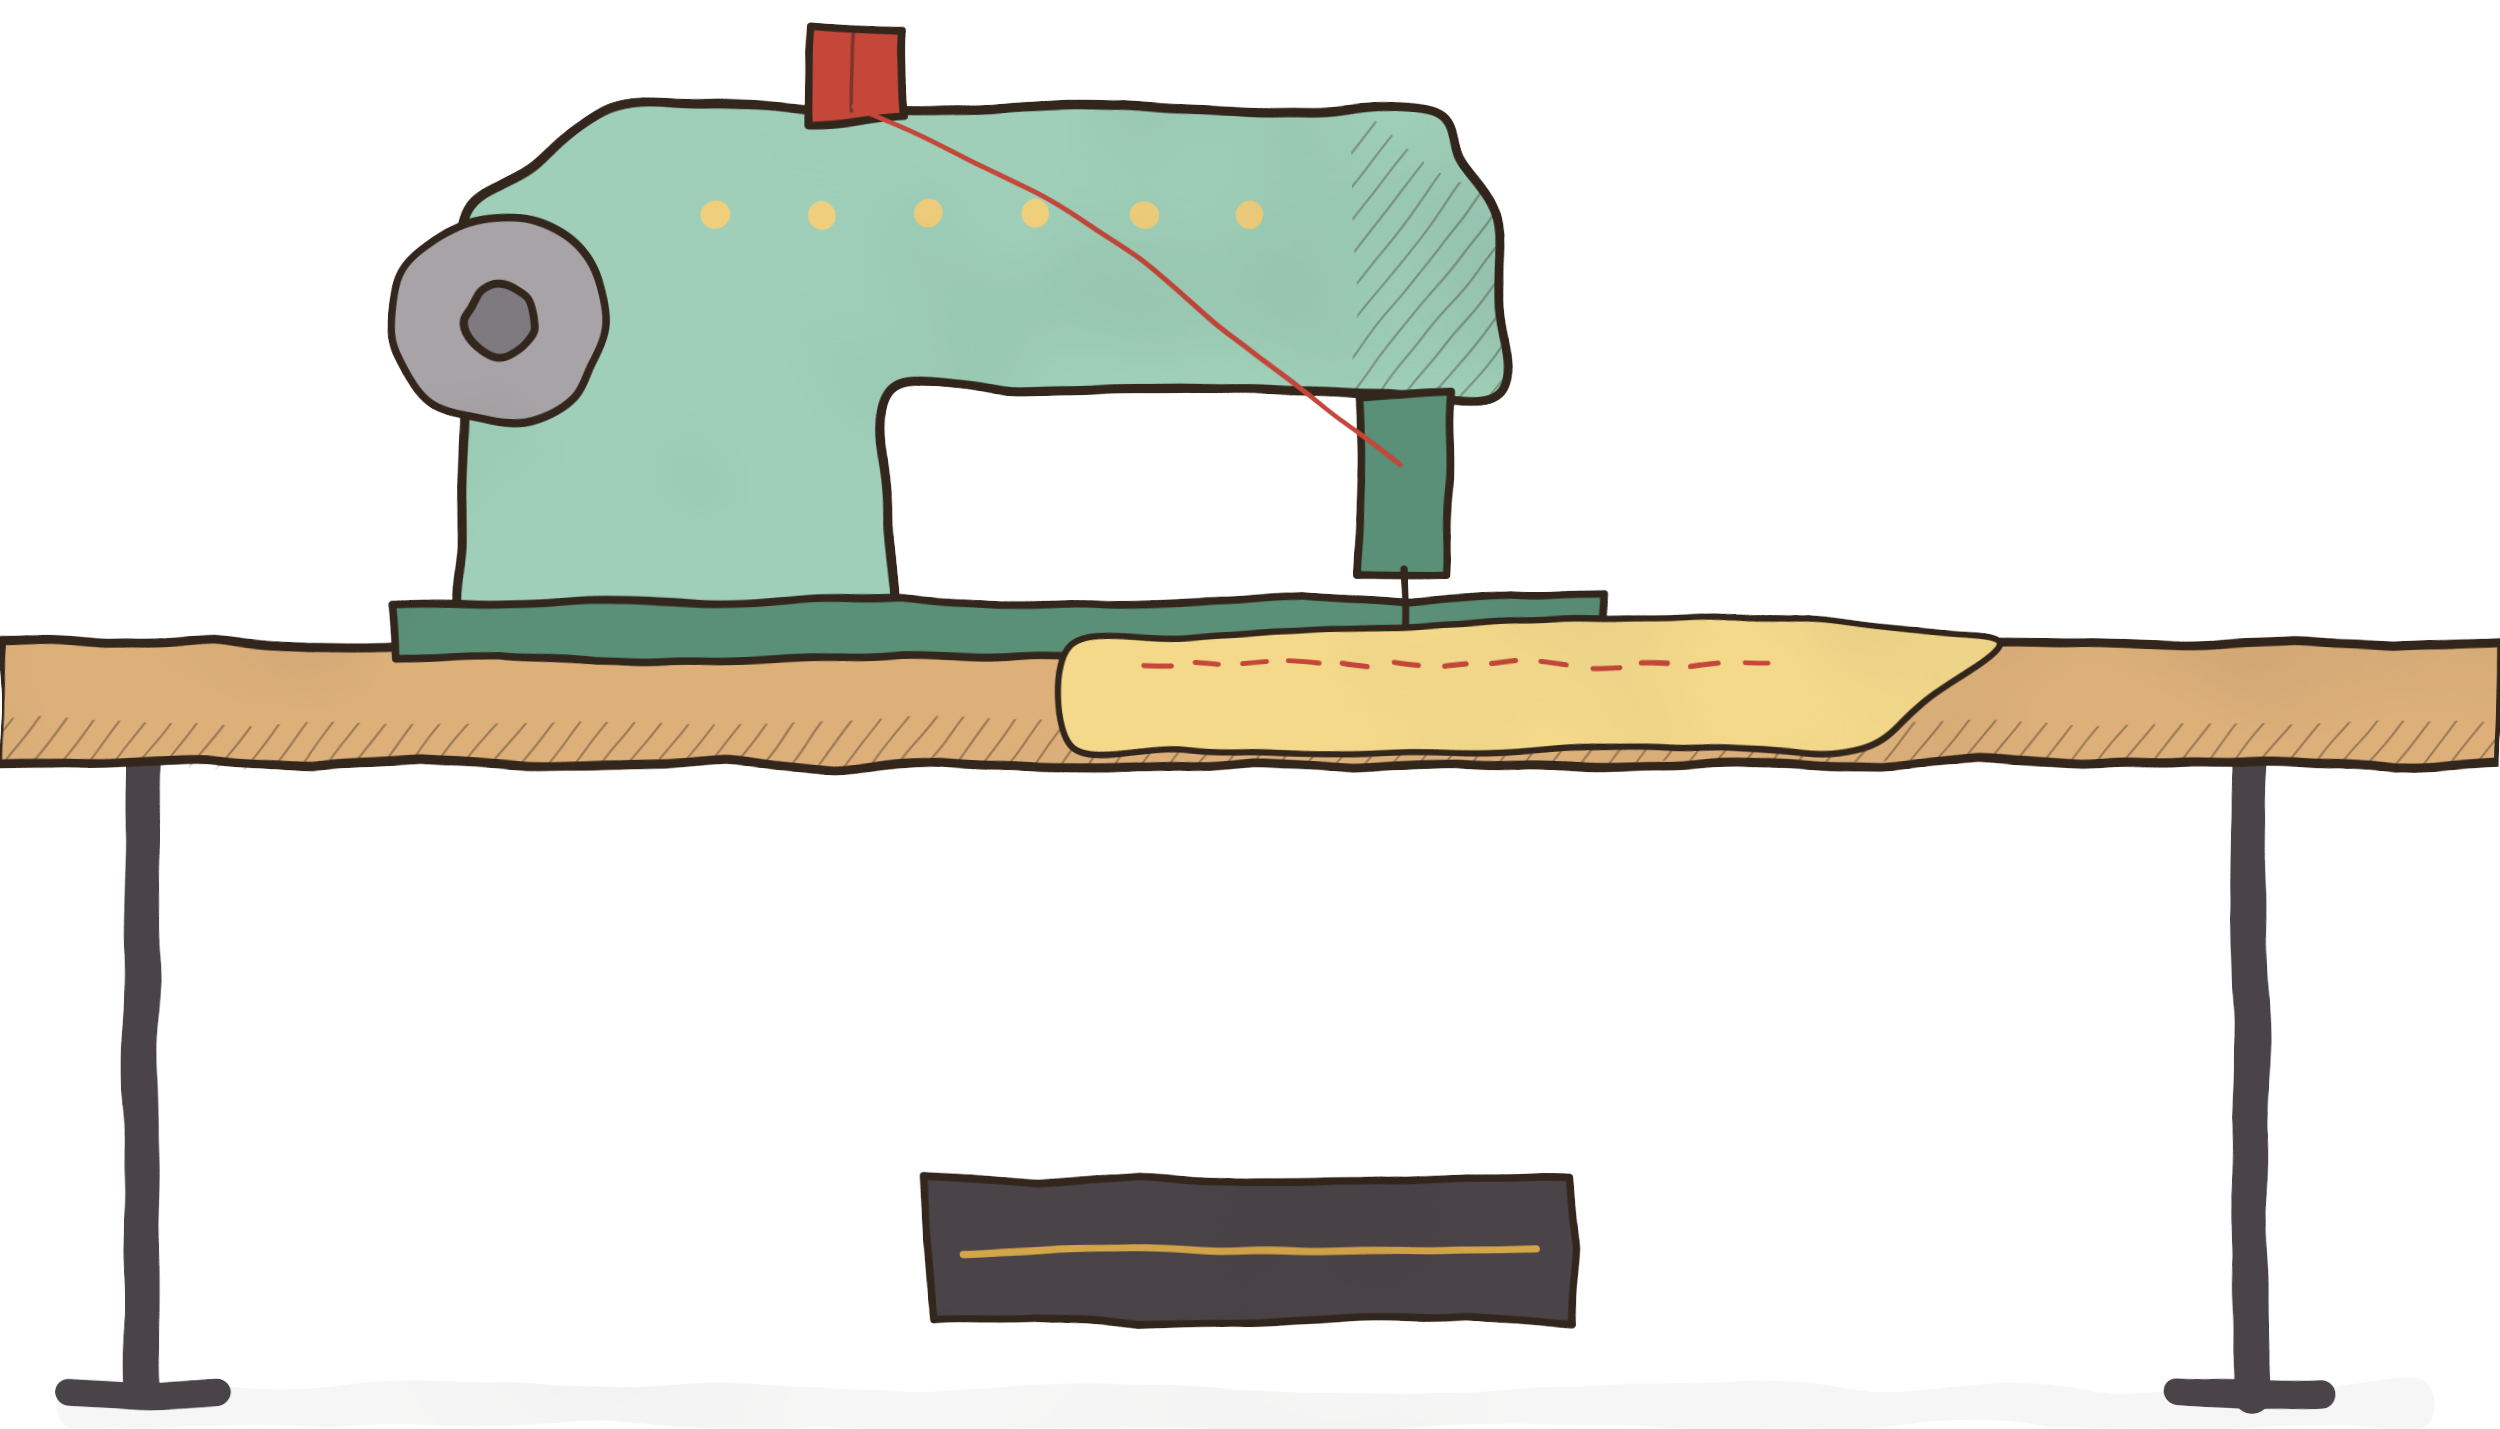
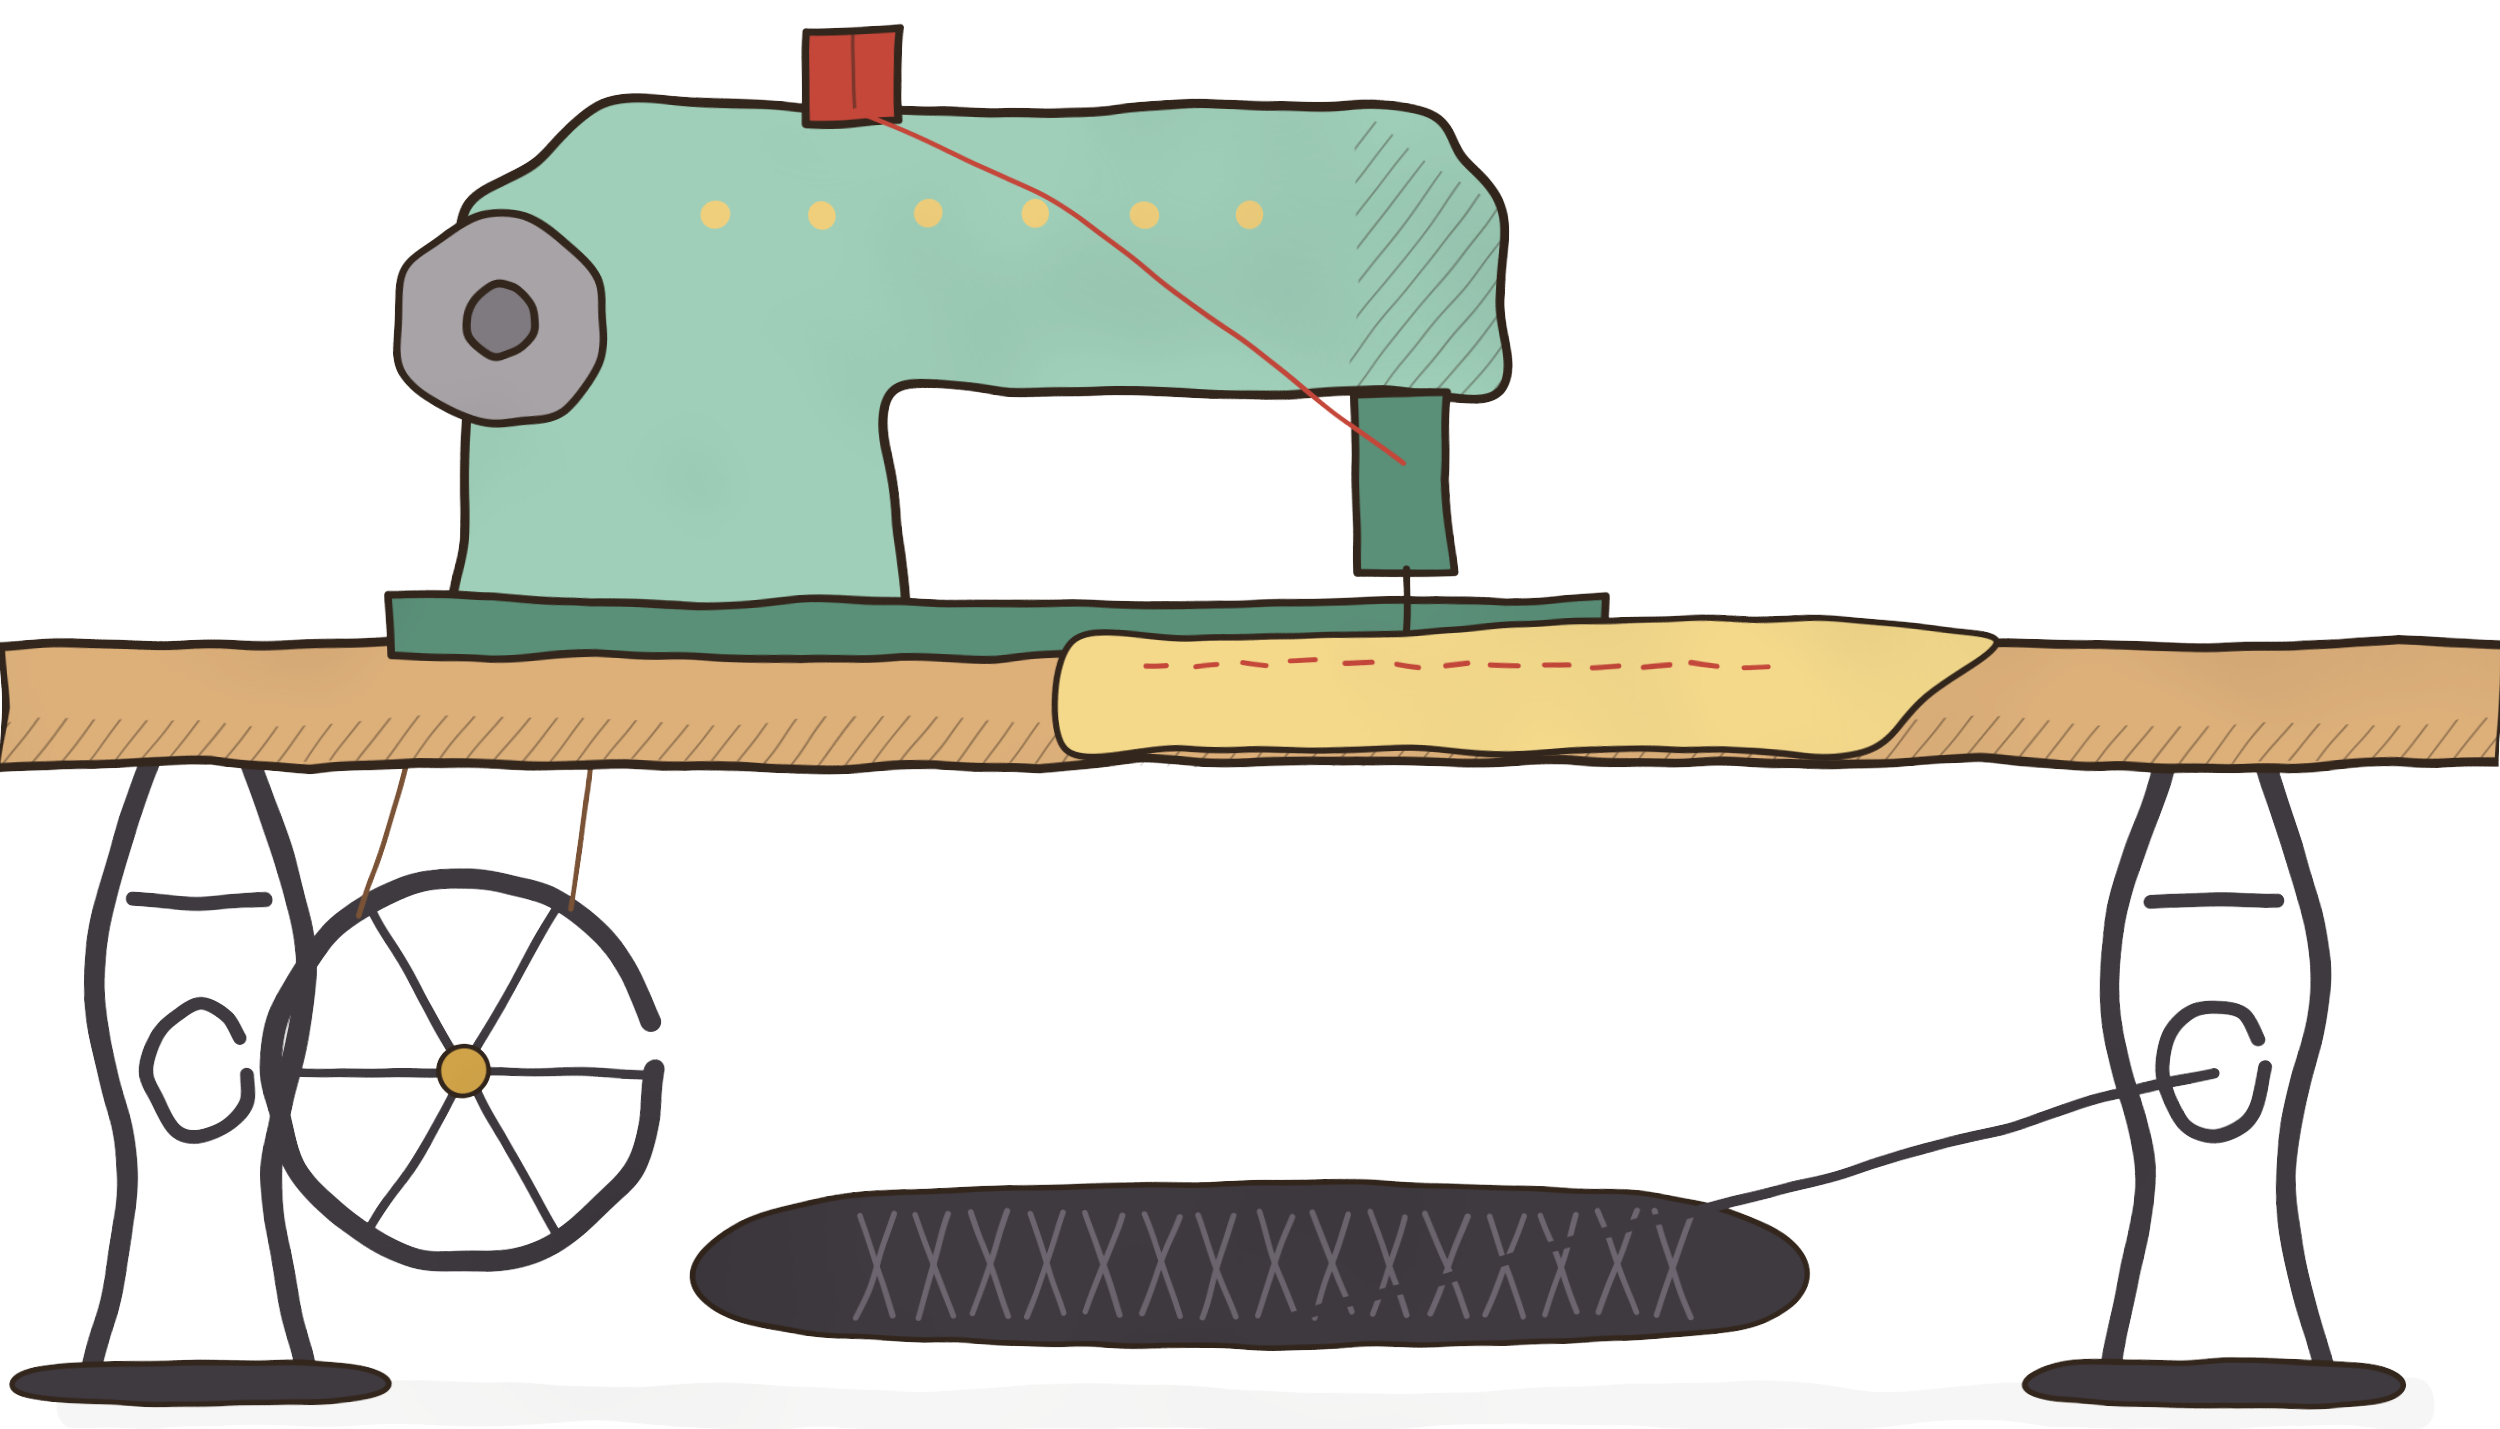
<svg xmlns="http://www.w3.org/2000/svg" viewBox="0 0 700 400" width="700" height="400">
  <defs>
    <filter id="art" x="-4%" y="-4%" width="108%" height="108%" color-interpolation-filters="sRGB">
      <feTurbulence type="fractalNoise" baseFrequency="0.032" numOctaves="2" seed="571" result="w" />
      <feDisplacementMap in="SourceGraphic" in2="w" scale="2.6" xChannelSelector="R" yChannelSelector="G" result="d" />
      <feTurbulence type="fractalNoise" baseFrequency="0.007" numOctaves="3" seed="578" result="t" />
      <feColorMatrix in="t" type="matrix" values="0.3 0 0 0 0.85  0.3 0 0 0 0.85  0.3 0 0 0 0.85  0 0 0 0 1" result="tw" />
      <feBlend in="d" in2="tw" mode="multiply" result="m" />
      <feComposite in="m" in2="d" operator="in" />
    </filter>
    <filter id="blur" x="-30%" y="-30%" width="160%" height="160%">
      <feGaussianBlur stdDeviation="8" />
    </filter>
    <filter id="blur2" x="-30%" y="-30%" width="160%" height="160%">
      <feGaussianBlur stdDeviation="2.5" />
    </filter>
    <pattern id="hatch" width="6" height="6" patternUnits="userSpaceOnUse" patternTransform="rotate(38)">
      <line x1="0" y1="0" x2="0" y2="6" stroke="#33261c" stroke-width="1.2" />
    </pattern>
    <pattern id="hatch2" width="5" height="5" patternUnits="userSpaceOnUse" patternTransform="rotate(-48)">
      <line x1="0" y1="0" x2="0" y2="5" stroke="#33261c" stroke-width="1" />
    </pattern>
    <pattern id="hatchw" width="7" height="7" patternUnits="userSpaceOnUse" patternTransform="rotate(30)">
      <line x1="0" y1="0" x2="0" y2="7" stroke="#fff8e0" stroke-width="1.3" />
    </pattern>
  </defs>
  <g filter="url(#art)">
    <path d="M19.6 387C24.6 384.8 39.7 386.7 49.7 387.1C59.6 387.4 69.1 389.1 79.2 389C89.3 389 99.9 387.4 110.1 387C120.2 386.6 130.2 386.2 140.1 386.5C149.9 386.9 159 388.9 169.1 389C179.3 389.2 191 387.4 200.8 387.3C210.6 387.2 217.9 388.1 228 388.5C238.1 388.8 250.9 389.6 261.4 389.5C271.9 389.4 281.1 388.1 290.9 387.7C300.8 387.4 311 387.2 320.6 387.4C330.1 387.6 338.2 388.6 348.2 389C358.3 389.4 370.9 389.8 381 389.9C391.2 390.1 399.6 390.2 409.3 389.9C419 389.6 429.1 388.4 439.2 388C449.3 387.7 460.1 388.1 469.9 387.8C479.8 387.6 488.5 386.1 498.2 386.4C507.9 386.7 517.8 389.4 528.2 389.5C538.7 389.6 550.4 387 561 387C571.5 387.1 581.6 389.8 591.5 390C601.3 390.1 610.2 388.6 620 388.1C629.9 387.7 640.8 387.8 650.5 387.5C660.2 387.2 673.7 384.4 678.3 386.5C683 388.5 683.2 397.6 678.5 399.6C673.7 401.6 659.8 398.3 650 398.5C640.2 398.6 629.7 399.9 619.5 400.5C609.4 401.1 599.4 402.3 589.2 401.9C579.1 401.5 568.7 398.7 558.7 398.2C548.8 397.8 539.6 398.8 529.7 399.4C519.7 400 508.8 401.6 499.1 401.7C489.3 401.9 481.2 400.7 471.3 400.3C461.4 399.9 450 399.4 439.5 399.2C429 399 418.3 398.6 408.3 398.9C398.4 399.2 389.4 400.5 379.9 400.9C370.4 401.3 361 401.7 351.1 401.5C341.3 401.3 330.9 400.1 320.9 400C310.9 399.9 301.4 400.6 291.1 400.9C280.7 401.1 269 401.5 258.9 401.4C248.9 401.2 240.9 400.1 230.9 400C220.9 399.9 209 401 199 400.8C188.9 400.6 180.6 398.9 170.6 398.6C160.5 398.4 148.3 399 138.5 399.1C128.8 399.3 122 399.3 112 399.3C102 399.4 88.6 399.4 78.5 399.4C68.5 399.4 61.6 399.2 51.8 399.4C42 399.6 25 402.4 19.6 400.3C14.2 398.3 14.6 389.2 19.6 387Z" fill="#33261c" opacity="0.2" />
-     <path d="M40.6 210.6C40.5 215.6 40.5 230.5 40.3 240.3C40.1 250.2 39.7 259.9 39.6 270C39.4 280 39.3 290.5 39.4 300.5C39.4 310.6 39.8 320.4 39.8 330.3C39.9 340.2 39.4 350 39.4 359.9C39.4 369.7 39.7 384.5 39.8 389.5" fill="none" stroke="#4a4448" stroke-width="10" stroke-linecap="round" stroke-linejoin="round" />
-     <path d="M19.4 389.9C22.7 390 32.4 390.8 39.3 390.7C46.1 390.7 57 389.9 60.6 389.7" fill="none" stroke="#4a4448" stroke-width="8" stroke-linecap="round" stroke-linejoin="round" />
-     <path d="M630.3 209.8C630.1 214.9 629.3 230.2 629.3 240.4C629.3 250.5 629.9 260.9 630.1 270.7C630.3 280.6 630.6 289.4 630.5 299.3C630.3 309.3 629.4 320.5 629.4 330.6C629.4 340.6 630.3 349.6 630.4 359.6C630.5 369.6 630.1 385.4 630 390.6" fill="none" stroke="#4a4448" stroke-width="10" stroke-linecap="round" stroke-linejoin="round" />
-     <path d="M609.9 389.2C613.3 389.4 624 390.2 630.6 390.2C637.2 390.3 646.2 389.7 649.3 389.6" fill="none" stroke="#4a4448" stroke-width="8" stroke-linecap="round" stroke-linejoin="round" />
-     <path d="M259 329.3L290.2 331.2L319.6 329.3L349.2 331.3L380.7 331.3L410.9 329.6L439.7 329.5L441.2 349.7L440.2 371L410.4 368.6L380.9 369L350.1 369.9L318.6 371L289.7 369L261 369.5L259.9 349Z" fill="#4a4448" stroke="#33261c" stroke-width="2.2" stroke-linejoin="round" stroke-linecap="round" />
-     <path d="M269.7 350.8C274.3 350.6 288 349.8 296.9 349.6C305.8 349.5 314.3 349.9 323 350C331.8 350.1 340.3 350 349.4 350C358.4 350 368.3 350 377.3 350C386.3 350 394.7 350.2 403.5 350.1C412.2 350.1 425.5 349.7 429.9 349.6" fill="none" stroke="#d4a649" stroke-width="2" stroke-linecap="round" stroke-linejoin="round" />
-     <path d="M0.8 179.2L29.5 180.2L59.7 179.1L86.9 181.2L116.7 181.1L146.6 179.6L174.2 180.6L204.1 180.6L233.8 179.9L262 180.4L291.8 180.2L319.7 179.1L349.1 180.2L379.7 181L407.1 180.2L436.4 181.1L465.8 180.2L495.2 178.8L525.2 180.3L555.4 179.3L584.7 179.9L611.4 180.7L642.7 179.8L670.5 180.9L700 179.7L699.9 198.3L699.9 213.7L670.6 215.1L642.7 213.4L613.5 213.4L583.5 213.9L553.6 212.8L526.4 214.5L495 213.7L466.2 214.4L436.8 214.7L408.1 213.7L378.6 214.8L350.8 213.7L321.3 215.2L291.3 214.8L263.4 213.4L234 215.3L203.1 213.4L173.6 214.5L147.1 214.5L117.7 213.1L87.6 214.5L58.1 212.7L29.1 213.4L-0.6 213.8L-0.6 196.6Z" fill="#ddb07a" stroke="#33261c" stroke-width="2.6" stroke-linejoin="round" stroke-linecap="round" />
-     <path d="M-0.3 201.6C4.7 199.6 19.3 201.3 29.1 201.5C39 201.6 49.4 202.4 58.9 202.5C68.4 202.7 76.8 202.3 86.3 202.5C95.8 202.6 105.6 203.3 115.7 203.3C125.7 203.3 136.6 202.6 146.7 202.5C156.8 202.3 166.5 202.4 176.3 202.5C186.1 202.5 195.8 203.1 205.4 203C215 202.9 224.6 202.4 233.9 202C243.3 201.6 251.8 200.6 261.5 200.6C271.2 200.6 282.2 201.6 292.3 201.9C302.4 202.3 312.7 202.4 322.1 202.5C331.5 202.7 339 202.8 348.6 202.8C358.2 202.8 369.9 202.7 379.8 202.4C389.6 202.2 398.2 201.3 407.7 201.4C417.2 201.6 426.7 203.1 436.7 203.4C446.7 203.6 457.6 203 467.7 202.9C477.8 202.9 487.7 203.4 497.2 203.2C506.6 203 514.9 202 524.5 201.8C534.1 201.6 545.1 201.7 554.9 201.9C564.7 202.1 573.5 203 583.2 203.1C593 203.2 603.4 202.5 613.4 202.4C623.3 202.4 633.4 203 642.9 202.8C652.5 202.6 661 201.4 670.7 201.5C680.4 201.6 696.3 201.5 701.2 203.4C706.1 205.2 705.1 210.7 700.2 212.6C695.2 214.5 681.3 214.6 671.6 214.6C661.9 214.6 651.5 212.8 641.7 212.6C631.9 212.4 622.5 213.4 612.8 213.6C603.2 213.7 593.6 213.5 583.8 213.6C573.9 213.6 563.7 213.9 553.8 213.8C543.9 213.6 534.3 212.5 524.4 212.7C514.6 212.8 504.5 214.8 494.9 214.8C485.3 214.8 476.5 212.7 466.9 212.7C457.2 212.7 446.6 214.5 437 214.8C427.3 215.1 418.6 214.8 409 214.6C399.4 214.4 389.1 213.8 379.4 213.7C369.8 213.6 360.5 214 350.8 214.2C341.1 214.3 330.9 214.4 321.1 214.6C311.3 214.7 301.9 215.3 292 215.1C282.1 215 271.8 213.8 261.8 213.7C251.8 213.5 241.9 214.2 232.1 214.3C222.4 214.4 213.3 214 203.5 214.2C193.8 214.3 183.2 214.9 173.7 215C164.2 215.2 156 215.3 146.7 215C137.3 214.8 127.3 213.4 117.7 213.4C108 213.3 98.4 214.5 88.5 214.9C78.6 215.2 68.3 215.6 58.3 215.3C48.4 215.1 38.8 213.9 28.9 213.5C19.1 213.1 4.2 215 -0.6 213.1C-5.5 211.1 -5.2 203.5 -0.3 201.6Z" fill="url(#hatch)" opacity="0.4" />
-     <path d="M131.1 178.9C126.1 174.2 129.4 160.2 129.1 150.6C128.9 141 129.5 131.6 129.6 121.4C129.6 111.2 129.5 99.6 129.6 89.4C129.7 79.2 126.9 67.6 130.2 60.3C133.4 53.1 142.4 51.1 149.2 46.1C156 41 162.5 33 171.2 30.2C179.9 27.4 190.6 29.3 201.5 29.3C212.4 29.4 225.1 30.4 236.5 30.6C247.9 30.9 258.7 31.2 269.7 31C280.6 30.7 291.2 29.2 302.1 29.2C313 29.1 324.3 30.5 335.2 30.9C346.1 31.2 356.7 31.4 367.6 31.4C378.6 31.4 394 28.6 400.9 30.9C407.9 33.2 406.3 40.2 409.3 45.1C412.2 50.1 417.1 53.9 418.8 60.4C420.5 66.9 419.3 75.8 419.4 84.1C419.4 92.5 424.3 106 419 110.3C413.6 114.7 398.5 110.6 387.2 110.4C375.9 110.2 362.7 109.2 351.2 108.9C339.7 108.7 329.4 108.8 318.4 108.8C307.4 108.9 296.6 109.3 285.1 109.4C273.6 109.6 255.5 103.8 249.5 109.6C243.4 115.4 248.9 132.2 248.8 144.1C248.6 156.1 253.5 175.3 248.6 181.1C243.8 186.9 229.3 179 219.5 178.8C209.8 178.6 199.9 179.9 189.9 180C179.9 180 169.1 179.5 159.3 179.3C149.5 179.2 136.2 183.7 131.1 178.9Z" fill="#9fcfb9" stroke="#33261c" stroke-width="2.6" stroke-linejoin="round" stroke-linecap="round" />
-     <path d="M380.6 33.4C384.4 31.7 394.6 43.3 401.1 47.6C407.7 51.9 416.8 52.8 419.9 59.2C423 65.5 419.5 77.2 419.6 85.7C419.6 94.2 423.2 106 420.1 110.2C417.1 114.5 407.9 111.3 401.2 111.2C394.5 111.1 383.4 113.8 379.9 109.6C376.4 105.3 380.5 94.3 380.3 85.7C380.1 77.1 378.7 66.7 378.7 58C378.8 49.3 376.9 35.2 380.6 33.4Z" fill="url(#hatch)" opacity="0.35" />
-     <path d="M110.6 169.4L138.7 168.9L165.7 168.4L196.3 168.5L222.6 168.2L252.8 167.2L279.8 168.9L308.9 169.2L335.5 168.4L364.7 166.6L394 168.7L422.8 166.9L449.6 166.7L448.6 184.2L422.9 184.2L394.1 183.9L365.3 183.9L335.7 185L307.3 184.1L280.2 184L252.8 183.4L223.7 184.4L193.8 185.1L167.3 185.3L139.4 183.1L111.1 184.4Z" fill="#5a8f78" stroke="#33261c" stroke-width="2.2" stroke-linejoin="round" stroke-linecap="round" />
-     <path d="M380.6 111.3L406.1 109.7L406.1 134.3L405 161.3L379.6 161.1L381.1 135.5Z" fill="#5a8f78" stroke="#33261c" stroke-width="2.2" stroke-linejoin="round" stroke-linecap="round" />
-     <path d="M392.9 159.3C393 162.4 393.2 174.6 393.2 177.6" fill="none" stroke="#33261c" stroke-width="2" stroke-linecap="round" stroke-linejoin="round" />
-     <path d="M170 89.9C169.7 94.1 167.5 98.6 165.8 102.3C164.2 106 163.3 109.6 160.1 112.3C157 115 151.3 117.7 146.9 118.6C142.5 119.5 138.1 118.7 133.7 117.7C129.4 116.8 124.1 115.7 120.6 113C117 110.3 114.4 105.1 112.5 101.5C110.6 97.8 109.5 95.4 109.4 91.3C109.2 87.3 110 81.1 111.9 77.2C113.8 73.2 117.2 70.2 120.7 67.7C124.2 65.2 128.5 63.3 132.9 62.2C137.2 61.1 142.3 60.2 146.9 61C151.4 61.8 156.7 64.3 160.1 66.9C163.6 69.6 166 73.3 167.6 77.1C169.3 80.9 170.3 85.7 170 89.9Z" fill="#a7a3a6" stroke="#33261c" stroke-width="2.2" stroke-linejoin="round" stroke-linecap="round" />
-     <path d="M149.7 90.5C149.8 91.9 150 92.6 149.4 93.8C148.8 95 147.4 96.6 146.1 97.7C144.8 98.7 143 99.7 141.7 100.1C140.4 100.5 139.4 100.5 138.2 100.2C136.9 99.8 135.5 99 134.3 98C133 97 131.5 95.4 130.8 94C130 92.7 129.6 91.2 129.7 89.9C129.8 88.6 130.8 87.6 131.5 86.2C132.2 84.8 132.9 82.8 133.9 81.7C135 80.7 136.4 80.1 137.7 79.8C139 79.6 140.4 79.7 141.9 80.2C143.4 80.7 145.5 81.9 146.7 82.7C147.8 83.5 148.1 83.9 148.6 85.2C149.1 86.5 149.6 89 149.7 90.5Z" fill="#7f7a80" stroke="#33261c" stroke-width="2.2" stroke-linejoin="round" stroke-linecap="round" />
+     <path d="M42.6 212.6C39.9 222.2 27.5 250.8 26.3 270.3C25.1 289.9 35.7 310.9 35.6 330C35.4 349 27.1 375.5 25.4 384.5" fill="none" stroke="#3f3a40" stroke-width="6" stroke-linecap="round" stroke-linejoin="round" />
+     <path d="M69.8 212.3C72.4 221.9 84.4 250.4 85.4 269.9C86.4 289.4 75.8 310.5 75.8 329.5C75.8 348.5 83.8 374.8 85.4 383.9" fill="none" stroke="#3f3a40" stroke-width="6" stroke-linecap="round" stroke-linejoin="round" />
+     <path d="M69.3 300.7C69.2 302.1 69.7 306.3 68.7 308.7C67.7 311.1 65.5 313.8 63.3 315.4C61 317 57.6 318.2 55.3 318.4C52.9 318.5 51 318 49.1 316.3C47.3 314.6 45.6 311 44.3 308.3C43.1 305.7 41.4 303.5 41.4 300.6C41.4 297.6 43 293.2 44.2 290.6C45.5 288 47.1 286.5 49 285C51 283.4 53.4 281.3 55.9 281.2C58.3 281.2 61.7 283.1 63.6 284.7C65.6 286.2 66.8 289.6 67.5 290.6" fill="none" stroke="#3f3a40" stroke-width="4" stroke-linecap="round" stroke-linejoin="round" />
+     <path d="M37.4 251.6C40.6 251.8 50.1 252.7 56.1 252.7C62.2 252.7 70.8 251.8 73.8 251.6" fill="none" stroke="#3f3a40" stroke-width="4" stroke-linecap="round" stroke-linejoin="round" />
+     <path d="M15.7 382.5C29.8 380.9 82.1 380.9 96.2 382.5C110.3 384 114.4 390.3 100.3 391.9C86.3 393.4 26 393.4 11.9 391.8C-2.2 390.2 1.6 384 15.7 382.5Z" fill="#3f3a40" />
+     <path d="M15.7 382.5C29.8 380.9 82.1 380.9 96.2 382.5C110.3 384 114.4 390.3 100.3 391.9C86.3 393.4 26 393.4 11.9 391.8C-2.2 390.2 1.6 384 15.7 382.5Z" fill="none" stroke="#33261c" stroke-width="1.6" stroke-linecap="round" stroke-linejoin="round" />
+     <path d="M606.7 211.8C603.9 221.6 591.2 251 590.1 270.6C589 290.1 600.2 310.4 600.2 329.2C600.3 348 592.1 374.4 590.5 383.4" fill="none" stroke="#3f3a40" stroke-width="6" stroke-linecap="round" stroke-linejoin="round" />
+     <path d="M634.1 211.9C636.6 221.7 648.3 251 649.2 270.6C650.2 290.2 639.6 310.6 639.8 329.4C640 348.3 648.8 374.6 650.6 383.7" fill="none" stroke="#3f3a40" stroke-width="6" stroke-linecap="round" stroke-linejoin="round" />
+     <path d="M634 299.4C633.6 301.2 633 307.2 631.8 309.8C630.7 312.4 629.3 313.9 627.3 315.2C625.2 316.6 622.2 317.9 619.7 318C617.2 318.1 614.2 317.1 612.4 315.6C610.5 314.1 609.6 311.6 608.5 309C607.5 306.4 606.3 303.2 606.1 300.1C606 297.1 606.6 293.3 607.8 290.6C609 287.9 611.4 285.4 613.4 284C615.5 282.5 617.8 282.1 620.2 282.1C622.6 282.1 625.9 282.3 627.8 283.9C629.7 285.5 631.1 290.4 631.8 291.7" fill="none" stroke="#3f3a40" stroke-width="4" stroke-linecap="round" stroke-linejoin="round" />
+     <path d="M602 252.6C605.1 252.5 614.5 251.8 620.4 251.8C626.4 251.7 634.7 252.3 637.6 252.4" fill="none" stroke="#3f3a40" stroke-width="4" stroke-linecap="round" stroke-linejoin="round" />
+     <path d="M580 382.2C594 380.5 646.2 380.3 660.2 382C674.1 383.6 677.8 390.5 663.8 392.1C649.8 393.8 590 393.7 576.1 392.1C562.1 390.4 565.9 383.9 580 382.2Z" fill="#3f3a40" />
+     <path d="M580 382.2C594 380.5 646.2 380.3 660.2 382C674.1 383.6 677.8 390.5 663.8 392.1C649.8 393.8 590 393.7 576.1 392.1C562.1 390.4 565.9 383.9 580 382.2Z" fill="none" stroke="#33261c" stroke-width="1.6" stroke-linecap="round" stroke-linejoin="round" />
+     <path d="M183.4 299.5C183.1 301.9 182.7 309.4 181.6 314.1C180.6 318.8 179.5 323.6 177.1 327.6C174.7 331.6 170.9 335 167.5 338.3C164 341.6 160.4 345 156.4 347.4C152.4 349.7 147.9 351.3 143.5 352.3C139 353.3 134.2 353.3 129.6 353.3C125.1 353.3 120.4 353.5 116.1 352.3C111.8 351.1 107.6 348.7 103.7 346.4C99.8 344 96.1 341.3 92.6 338.1C89.1 335 85 331.5 82.6 327.4C80.3 323.4 79.5 318.4 78.4 313.9C77.3 309.4 75.9 305.2 75.8 300.5C75.7 295.8 76.6 290.3 77.8 285.9C79 281.4 80.8 277.8 83.2 273.7C85.5 269.7 88.5 264.9 91.8 261.6C95 258.3 98.7 256.2 102.8 253.9C107 251.5 112 248.9 116.6 247.5C121.2 246.1 126 245.6 130.6 245.7C135.1 245.7 139.7 246.6 144.1 247.8C148.4 248.9 152.6 250.1 156.7 252.5C160.8 254.9 165.7 258.7 169 262.1C172.2 265.5 174.1 268.8 176.3 272.9C178.4 276.9 181 284 181.9 286.3" fill="none" stroke="#3f3a40" stroke-width="6" stroke-linecap="round" stroke-linejoin="round" />
+     <path d="M129.6 300.4C134 300.3 147.2 299.8 155.9 299.8C164.5 299.8 177.4 300.4 181.7 300.5" fill="none" stroke="#3f3a40" stroke-width="2.6" stroke-linecap="round" stroke-linejoin="round" />
+     <path d="M130.5 299.8C132.6 303.7 139 315.6 143.2 323.2C147.5 330.8 153.7 341.8 155.8 345.5" fill="none" stroke="#3f3a40" stroke-width="2.6" stroke-linecap="round" stroke-linejoin="round" />
+     <path d="M130.5 299.6C128.3 303.6 121.9 315.8 117.4 323.3C112.9 330.8 105.7 341.1 103.4 344.7" fill="none" stroke="#3f3a40" stroke-width="2.6" stroke-linecap="round" stroke-linejoin="round" />
+     <path d="M129.2 300.3C125.1 300.3 113.2 300.4 104.7 300.3C96.3 300.2 83 299.6 78.6 299.5" fill="none" stroke="#3f3a40" stroke-width="2.6" stroke-linecap="round" stroke-linejoin="round" />
+     <path d="M130.1 300.3C127.9 296.4 121.2 284.4 116.9 276.8C112.5 269.1 106.1 258.3 104 254.6" fill="none" stroke="#3f3a40" stroke-width="2.6" stroke-linecap="round" stroke-linejoin="round" />
+     <path d="M129.6 299.9C131.8 296.1 138.3 284.8 142.6 277.2C147 269.7 153.6 258.5 155.8 254.7" fill="none" stroke="#3f3a40" stroke-width="2.6" stroke-linecap="round" stroke-linejoin="round" />
+     <circle cx="130" cy="300" r="7" fill="#d4a649" stroke="#33261c" stroke-width="1.4" />
+     <path d="M160 254.7C160.6 250.3 162.8 237.2 163.9 228.3C165 219.4 165.5 210.2 166.5 201.3C167.6 192.3 168.8 183.7 170.2 174.7C171.6 165.7 173.5 156.4 174.9 147.3C176.3 138.2 178.1 124.8 178.8 120.3" fill="none" stroke="#7a5236" stroke-width="1.6" stroke-linecap="round" stroke-linejoin="round" />
+     <path d="M100.7 256.6C102.2 251.9 106.7 237.8 109.5 228.4C112.4 219 114.8 209.2 117.8 200C120.9 190.8 124.7 182.2 128 173.2C131.2 164.1 134.6 155 137.5 145.9C140.4 136.8 143.9 123 145.2 118.5" fill="none" stroke="#7a5236" stroke-width="1.6" stroke-linecap="round" stroke-linejoin="round" />
+     <path d="M230.2 336.2C271.8 330.1 428.2 329.7 469.8 335.8C511.4 341.9 521.3 366.4 479.7 372.5C438.1 378.6 262 378.4 220.4 372.3C178.8 366.3 188.6 342.2 230.2 336.2Z" fill="#3f3a40" />
+     <path d="M230.2 336.2C271.8 330.1 428.2 329.7 469.8 335.8C511.4 341.9 521.3 366.4 479.7 372.5C438.1 378.6 262 378.4 220.4 372.3C178.8 366.3 188.6 342.2 230.2 336.2Z" fill="none" stroke="#33261c" stroke-width="1.6" stroke-linecap="round" stroke-linejoin="round" />
+     <path d="M240.8 340.7C242.3 345.2 248.2 363.4 249.7 367.9" fill="none" stroke="#6d6670" stroke-width="1.6" stroke-linecap="round" stroke-linejoin="round" />
+     <path d="M250.4 339.9C248.7 344.7 241.7 363.8 239.9 368.6" fill="none" stroke="#6d6670" stroke-width="1.6" stroke-linecap="round" stroke-linejoin="round" />
+     <path d="M256.5 340.3C258.2 345 265 363.8 266.7 368.5" fill="none" stroke="#6d6670" stroke-width="1.6" stroke-linecap="round" stroke-linejoin="round" />
+     <path d="M265.9 339.7C264.4 344.5 258.2 363.9 256.7 368.8" fill="none" stroke="#6d6670" stroke-width="1.6" stroke-linecap="round" stroke-linejoin="round" />
+     <path d="M272.1 339.2C273.8 344.1 280.7 363.5 282.4 368.3" fill="none" stroke="#6d6670" stroke-width="1.6" stroke-linecap="round" stroke-linejoin="round" />
+     <path d="M282 339.2C280.4 344 273.8 363 272.2 367.7" fill="none" stroke="#6d6670" stroke-width="1.6" stroke-linecap="round" stroke-linejoin="round" />
+     <path d="M288.3 339.8C289.8 344.4 296.2 363.2 297.8 367.9" fill="none" stroke="#6d6670" stroke-width="1.6" stroke-linecap="round" stroke-linejoin="round" />
+     <path d="M297.7 339.2C296 344.1 289.2 363.6 287.5 368.5" fill="none" stroke="#6d6670" stroke-width="1.6" stroke-linecap="round" stroke-linejoin="round" />
+     <path d="M304.1 339.3C305.7 344.1 312.1 363.6 313.7 368.5" fill="none" stroke="#6d6670" stroke-width="1.6" stroke-linecap="round" stroke-linejoin="round" />
+     <path d="M314.4 340.3C312.7 344.9 305.9 363.2 304.2 367.8" fill="none" stroke="#6d6670" stroke-width="1.6" stroke-linecap="round" stroke-linejoin="round" />
+     <path d="M320.5 340.1C322.1 344.8 328.6 363.6 330.2 368.3" fill="none" stroke="#6d6670" stroke-width="1.6" stroke-linecap="round" stroke-linejoin="round" />
+     <path d="M330.2 340.7C328.4 345.2 321.4 363.3 319.6 367.8" fill="none" stroke="#6d6670" stroke-width="1.6" stroke-linecap="round" stroke-linejoin="round" />
+     <path d="M335.3 340.2C337 344.8 343.9 363.4 345.6 368.1" fill="none" stroke="#6d6670" stroke-width="1.6" stroke-linecap="round" stroke-linejoin="round" />
+     <path d="M345.3 340.6C343.8 345.2 337.9 363.9 336.5 368.6" fill="none" stroke="#6d6670" stroke-width="1.6" stroke-linecap="round" stroke-linejoin="round" />
+     <path d="M352.6 339.6C354.2 344.4 360.9 363.7 362.6 368.5" fill="none" stroke="#6d6670" stroke-width="1.6" stroke-linecap="round" stroke-linejoin="round" />
+     <path d="M362 340.8C360.3 345.2 353.6 363.2 351.9 367.7" fill="none" stroke="#6d6670" stroke-width="1.6" stroke-linecap="round" stroke-linejoin="round" />
+     <path d="M367.6 339.5C369.5 344.1 376.8 362.7 378.6 367.4" fill="none" stroke="#6d6670" stroke-width="1.6" stroke-linecap="round" stroke-linejoin="round" />
+     <path d="M377.5 340.4C375.9 345.1 369.4 364 367.7 368.8" fill="none" stroke="#6d6670" stroke-width="1.6" stroke-linecap="round" stroke-linejoin="round" />
+     <path d="M383.8 339.6C385.5 344.4 392.4 363.4 394.1 368.2" fill="none" stroke="#6d6670" stroke-width="1.6" stroke-linecap="round" stroke-linejoin="round" />
+     <path d="M393.5 340.6C392.1 345.2 386.2 363.5 384.7 368.1" fill="none" stroke="#6d6670" stroke-width="1.6" stroke-linecap="round" stroke-linejoin="round" />
+     <path d="M399.2 339.6C401.1 344.4 408.6 363.6 410.5 368.4" fill="none" stroke="#6d6670" stroke-width="1.6" stroke-linecap="round" stroke-linejoin="round" />
+     <path d="M410.6 340.6C408.9 345.1 402.1 363 400.4 367.5" fill="none" stroke="#6d6670" stroke-width="1.6" stroke-linecap="round" stroke-linejoin="round" />
+     <path d="M416.5 340.5C418.1 345.2 424.6 364.1 426.3 368.8" fill="none" stroke="#6d6670" stroke-width="1.6" stroke-linecap="round" stroke-linejoin="round" />
+     <path d="M426.5 340.5C424.7 345.1 417.4 363.5 415.6 368.1" fill="none" stroke="#6d6670" stroke-width="1.6" stroke-linecap="round" stroke-linejoin="round" />
+     <path d="M431.3 340.3C433 344.8 439.9 363 441.6 367.5" fill="none" stroke="#6d6670" stroke-width="1.6" stroke-linecap="round" stroke-linejoin="round" />
+     <path d="M441.4 340.2C440 344.9 434.1 363.6 432.7 368.2" fill="none" stroke="#6d6670" stroke-width="1.6" stroke-linecap="round" stroke-linejoin="round" />
+     <path d="M447.6 339.4C449.3 344 456.5 362.7 458.2 367.3" fill="none" stroke="#6d6670" stroke-width="1.6" stroke-linecap="round" stroke-linejoin="round" />
+     <path d="M458.6 339.7C456.8 344.4 449.5 363.1 447.7 367.8" fill="none" stroke="#6d6670" stroke-width="1.6" stroke-linecap="round" stroke-linejoin="round" />
+     <path d="M463.3 339.5C464.9 344.4 471.6 363.8 473.2 368.6" fill="none" stroke="#6d6670" stroke-width="1.6" stroke-linecap="round" stroke-linejoin="round" />
+     <path d="M473.7 339.3C472.1 344.1 465.6 363.2 463.9 368" fill="none" stroke="#6d6670" stroke-width="1.6" stroke-linecap="round" stroke-linejoin="round" />
+     <path d="M349.6 371.6C354.2 370.4 368.2 366.8 377.4 364.5C386.5 362.2 395.7 360.4 404.7 358C413.6 355.5 422.1 352.3 430.9 349.9C439.8 347.5 448.7 345.9 457.8 343.6C466.8 341.3 475.9 338.5 485.1 336.1C494.2 333.8 503.7 332 512.7 329.5C521.7 327 530 323.8 538.9 321.3C547.8 318.9 557.3 317.5 566.2 315C575.1 312.5 583.2 308.8 592.3 306.4C601.3 304.1 615.6 301.7 620.3 300.8" fill="none" stroke="#3f3a40" stroke-width="3" stroke-linecap="round" stroke-linejoin="round" />
+     <path d="M0.4 180.9L28.2 180.4L59.7 180.5L86.8 180.2L117.8 179.2L145.6 180.9L175.6 181.2L203 180.4L233 178.6L263.2 180.7L292.8 178.9L320.4 178.7L348.6 180.2L380.4 180.2L409.1 179.9L437.8 179.9L465.7 181L494.8 180.1L525.2 180L555.3 179.4L583.7 180.4L611.3 181.1L642.3 181.3L671.9 179.1L701.1 180.4L700.6 198.3L700.1 213.7L671 213.3L640.7 215.3L612.1 215.1L584.5 214.5L554.1 212.8L525.4 213.4L495.9 213.9L465.6 213.4L438.7 213L408.5 213.4L379.5 212.7L349.4 213.6L320.4 212.6L291.1 215.2L261.6 214.2L232.8 215L203.8 215.3L175.2 214.2L147.1 214.3L117.2 214.1L86.7 215.2L59.3 212.8L28.8 213.6L-1.3 214.9L1 198Z" fill="#ddb07a" stroke="#33261c" stroke-width="2.6" stroke-linejoin="round" stroke-linecap="round" />
+     <path d="M1.2 202.4C6.1 200.3 19.3 201.4 28.7 201.2C38 201.1 47.5 201.4 57.6 201.7C67.6 202.1 78.9 203.5 88.8 203.4C98.7 203.2 107.6 201.3 117.1 200.9C126.6 200.5 136.1 200.8 145.7 200.9C155.2 201.1 164.2 201.4 174.2 201.8C184.1 202.2 195.5 203.5 205.2 203.3C214.9 203.1 222.7 201.2 232.4 200.8C242.1 200.4 253.5 200.5 263.5 200.8C273.5 201.1 282.9 202.7 292.6 202.7C302.3 202.6 312.2 200.6 321.8 200.6C331.4 200.6 340.5 202.5 350.2 202.6C359.8 202.6 370.4 200.8 379.8 200.9C389.3 201 397.4 203.2 407.1 203.2C416.7 203.3 427.8 201.4 437.7 201C447.5 200.6 456.3 200.8 466.2 200.8C476.1 200.9 487.4 201.3 497.2 201.3C507 201.4 515.4 201.4 525.1 201.3C534.8 201.2 545.7 200.5 555.3 200.7C565 200.9 573.4 202.3 583 202.7C592.6 203.1 603.2 203.3 612.8 203.3C622.4 203.2 630.9 202.5 640.6 202.4C650.3 202.4 661.2 203.2 671 203C680.9 202.9 694.6 199.8 699.6 201.5C704.6 203.2 705.7 211.2 701 213.2C696.2 215.2 680.8 213.4 671.1 213.4C661.3 213.4 652.1 213 642.4 213.1C632.7 213.3 623 214.1 613 214.4C603 214.6 592.2 214.6 582.4 214.6C572.6 214.5 563.8 214.2 554.3 214C544.7 213.8 534.7 213.4 525 213.3C515.3 213.2 505.6 213.5 495.9 213.5C486.3 213.6 476.7 213.4 467.1 213.4C457.4 213.5 448.1 214.1 438.1 214C428 213.8 416.8 212.6 407 212.6C397.1 212.7 388.5 214.2 379 214.5C369.4 214.7 359.4 214.3 349.6 214.4C339.8 214.5 329.9 215.1 320.4 215C310.9 214.9 302.2 214.1 292.8 213.8C283.3 213.5 273.5 213.3 263.6 213.3C253.7 213.3 243.1 213.9 233.4 213.9C223.7 214 215.1 214.1 205.5 213.9C195.8 213.7 185.4 212.7 175.5 212.7C165.5 212.7 155.4 213.8 145.6 213.9C135.9 214.1 126.4 213.8 116.7 213.6C107 213.5 97.6 213.2 87.6 213.1C77.7 213 66.6 212.9 57.1 213C47.6 213.2 40.1 214 30.5 214.1C20.9 214.2 4.5 215.6 -0.4 213.7C-5.3 211.7 -3.6 204.5 1.2 202.4Z" fill="url(#hatch)" opacity="0.4" />
+     <path d="M128.6 181C123.8 175.8 129.6 159 129.8 148.8C130.1 138.7 129.9 129.9 130 120.2C130.2 110.6 130.9 101.2 130.8 91.1C130.7 81 126.4 67.6 129.7 59.9C132.9 52.1 143.6 49.9 150.3 44.7C157 39.5 161.1 31.2 169.8 28.7C178.4 26.1 191.5 28.9 202.4 29.2C213.3 29.4 224 29.7 235 30.1C246 30.5 257.3 31.2 268.5 31.4C279.8 31.6 291.6 31.6 302.4 31.3C313.3 30.9 322.9 29.5 333.6 29.3C344.3 29 355.9 29.5 366.8 29.8C377.6 30.1 391.6 28.8 398.8 31.2C405.9 33.7 406.1 39.7 409.7 44.3C413.3 48.8 418.7 52 420.3 58.6C422 65.2 420 75.3 419.7 83.8C419.4 92.4 424.4 105.7 418.6 109.9C412.9 114.2 396.5 109.2 385.3 109.4C374 109.5 362.5 110.7 351.2 110.7C340 110.8 328.9 109.6 317.8 109.4C306.6 109.3 295.7 109.5 284.3 109.6C272.9 109.8 255.1 104.6 249.6 110.4C244 116.2 250.8 132.8 251.1 144.5C251.4 156.1 256.5 174.4 251.3 180.4C246.1 186.4 230 180.8 219.7 180.6C209.5 180.5 200.2 179.9 190 179.8C179.8 179.7 168.9 179.9 158.7 180.2C148.4 180.4 133.4 186.3 128.6 181Z" fill="#9fcfb9" stroke="#33261c" stroke-width="2.6" stroke-linejoin="round" stroke-linecap="round" />
+     <path d="M381.1 34.1C384.5 31.9 393.4 41.6 399.9 46.1C406.5 50.5 417.2 54.2 420.6 60.9C423.9 67.5 420.1 78 420.1 86.1C420 94.2 423.5 105.3 420.2 109.4C416.8 113.6 407 111 400.1 110.9C393.2 110.8 382.1 113.3 378.9 108.9C375.6 104.4 380.3 92.7 380.5 84.4C380.6 76.1 379.7 67.5 379.8 59.1C379.9 50.7 377.7 36.2 381.1 34.1Z" fill="url(#hatch)" opacity="0.35" />
+     <path d="M109.5 166.7L138.5 166.6L165.9 169.1L195 169.2L223.7 168L252.7 168.2L278.7 168.4L307.4 169L337.8 169.2L365.7 168.5L392 167.9L421.5 169L450 167.3L449.4 185.2L422.2 184.5L392.1 184L365.6 183.6L336.4 182.6L309.5 182.8L278.6 184.6L252.3 183.9L224.2 184.8L194 183.6L167.2 183L137 184.2L109.8 183.4Z" fill="#5a8f78" stroke="#33261c" stroke-width="2.2" stroke-linejoin="round" stroke-linecap="round" />
+     <path d="M379.1 110.5L405 109.9L404.7 134.2L407.3 160.6L379.7 160.5L379.4 134Z" fill="#5a8f78" stroke="#33261c" stroke-width="2.2" stroke-linejoin="round" stroke-linecap="round" />
+     <path d="M393.6 159.3C393.6 162.4 393.6 174.9 393.5 178" fill="none" stroke="#33261c" stroke-width="2" stroke-linecap="round" stroke-linejoin="round" />
+     <path d="M168.9 88.4C168.9 92.3 169.9 97.2 168.1 101.7C166.3 106.1 161.8 112.2 158.2 115C154.5 117.7 150.2 117.6 146.2 118.2C142.3 118.9 138.4 119.7 134.4 118.8C130.4 118 126 115.5 122.4 113.1C118.8 110.6 114.6 107.8 112.7 104.2C110.9 100.6 111.3 96.1 111.4 91.5C111.4 86.8 111.2 80.2 113 76.2C114.8 72.2 118.7 70.1 122.3 67.5C125.9 64.9 130.4 61.8 134.4 60.5C138.3 59.3 142.2 59 146.2 60.2C150.2 61.5 154.8 64.8 158.4 67.9C162 70.9 166.2 74.9 168 78.3C169.7 81.8 168.8 84.6 168.9 88.4Z" fill="#a7a3a6" stroke="#33261c" stroke-width="2.2" stroke-linejoin="round" stroke-linecap="round" />
+     <path d="M149.8 89.9C149.9 91.3 150 92.6 149.4 93.9C148.8 95.2 147.3 96.7 146.1 97.6C144.9 98.5 143.6 98.9 142.2 99.3C140.9 99.7 139.4 100.4 138 100.1C136.6 99.8 135.2 98.7 134 97.7C132.8 96.7 131.6 95.5 131 94.2C130.4 92.8 130.4 91.1 130.5 89.6C130.5 88.2 130.9 86.8 131.4 85.6C132 84.4 132.6 83.5 133.7 82.5C134.8 81.5 136.7 80.1 138.2 79.8C139.7 79.4 141.5 80 142.7 80.4C144 80.7 144.7 81.2 145.8 82.1C146.8 82.9 148.2 84.3 148.9 85.7C149.6 87 149.7 88.6 149.8 89.9Z" fill="#7f7a80" stroke="#33261c" stroke-width="2.2" stroke-linejoin="round" stroke-linecap="round" />
    <circle cx="200.0" cy="60.0" r="4" fill="#f0cf7c" />
    <circle cx="230.0" cy="60.0" r="4" fill="#f0cf7c" />
    <circle cx="260.0" cy="60.0" r="4" fill="#f0cf7c" />
    <circle cx="290.0" cy="60.0" r="4" fill="#f0cf7c" />
    <circle cx="320.0" cy="60.0" r="4" fill="#f0cf7c" />
    <circle cx="350.0" cy="60.0" r="4" fill="#f0cf7c" />
-     <path d="M227 6.8L252.9 8.7L252.9 32.6L226.2 34.6Z" fill="#c4473a" stroke="#33261c" stroke-width="2.2" stroke-linejoin="round" stroke-linecap="round" />
-     <path d="M239.4 7.4C239.2 11.3 238.5 26.8 238.3 30.7" fill="none" stroke="#33261c" stroke-width="1" stroke-linecap="round" stroke-linejoin="round" opacity="0.5" />
-     <path d="M239.1 29.4C242.4 31.1 252.2 36 259.1 39.3C265.9 42.7 273.6 46.2 280.4 49.6C287.3 53 292.8 55.1 300.1 59.6C307.3 64.1 316.2 70.8 323.9 76.8C331.6 82.7 338.6 89.3 346.3 95.4C354 101.5 362.2 107.4 369.9 113.2C377.6 119 388.7 127.4 392.4 130.3" fill="none" stroke="#c4473a" stroke-width="1.4" stroke-linecap="round" stroke-linejoin="round" />
-     <path d="M300.2 181C305.5 175.8 321.7 178.9 332.9 178.2C344.2 177.4 356.4 177 367.6 176.5C378.9 176.1 389.2 175.9 400.3 175.4C411.3 175 422.9 174.1 434.1 173.8C445.2 173.5 456.3 173.9 467.2 173.7C478 173.5 488.6 172.2 499 172.6C509.5 173 519.9 174.9 530.1 176C540.3 177.1 558.3 176.2 560 179.3C561.7 182.4 546.7 189.5 540.1 194.5C533.5 199.6 528.9 206.9 520.4 209.4C511.9 212 499.9 210.1 489.1 210C478.4 209.8 466.4 208.6 455.8 208.6C445.2 208.7 435.8 210.2 425.5 210.5C415.2 210.7 404.4 210.3 393.9 210.4C383.4 210.5 372.6 211.1 362.4 211C352.2 210.9 342.8 210.1 332.5 209.8C322.3 209.5 306.5 214.1 301.1 209.3C295.7 204.5 294.9 186.2 300.2 181Z" fill="#f4d98b" stroke="#33261c" stroke-width="1.8" stroke-linejoin="round" stroke-linecap="round" />
-     <path d="M320 186C321.3 186 326.5 185.9 327.7 185.9" fill="none" stroke="#c4473a" stroke-width="1.4" stroke-linecap="round" stroke-linejoin="round" />
-     <path d="M334.3 185.2C335.4 185.4 339.8 185.8 340.9 186" fill="none" stroke="#c4473a" stroke-width="1.4" stroke-linecap="round" stroke-linejoin="round" />
-     <path d="M348 185.8C349.2 185.7 353.9 185.5 355.1 185.5" fill="none" stroke="#c4473a" stroke-width="1.4" stroke-linecap="round" stroke-linejoin="round" />
-     <path d="M361.3 185.5C362.7 185.6 368.3 186 369.7 186.1" fill="none" stroke="#c4473a" stroke-width="1.4" stroke-linecap="round" stroke-linejoin="round" />
-     <path d="M375.8 185.8C376.8 186 381.1 186.5 382.2 186.6" fill="none" stroke="#c4473a" stroke-width="1.4" stroke-linecap="round" stroke-linejoin="round" />
-     <path d="M389.9 185.3C391.1 185.5 395.8 186 397 186.1" fill="none" stroke="#c4473a" stroke-width="1.4" stroke-linecap="round" stroke-linejoin="round" />
-     <path d="M404.5 186.6C405.5 186.5 409.7 186 410.8 185.9" fill="none" stroke="#c4473a" stroke-width="1.4" stroke-linecap="round" stroke-linejoin="round" />
-     <path d="M418.2 185.8C419.3 185.7 423.7 185.3 424.9 185.2" fill="none" stroke="#c4473a" stroke-width="1.4" stroke-linecap="round" stroke-linejoin="round" />
-     <path d="M431.7 185.5C432.9 185.6 437.4 186 438.6 186.1" fill="none" stroke="#c4473a" stroke-width="1.4" stroke-linecap="round" stroke-linejoin="round" />
-     <path d="M446 186.8C447.2 186.8 452.3 186.7 453.6 186.7" fill="none" stroke="#c4473a" stroke-width="1.4" stroke-linecap="round" stroke-linejoin="round" />
-     <path d="M459.6 185.6C460.8 185.6 465.6 185.8 466.8 185.9" fill="none" stroke="#c4473a" stroke-width="1.4" stroke-linecap="round" stroke-linejoin="round" />
-     <path d="M473.3 186.7C474.5 186.5 479.6 185.8 480.8 185.6" fill="none" stroke="#c4473a" stroke-width="1.4" stroke-linecap="round" stroke-linejoin="round" />
-     <path d="M488.2 185.2C489.3 185.2 493.7 185.3 494.8 185.3" fill="none" stroke="#c4473a" stroke-width="1.4" stroke-linecap="round" stroke-linejoin="round" />
+     <path d="M225.8 8.6L252.3 7.9L251.3 33.8L225.5 34.3Z" fill="#c4473a" stroke="#33261c" stroke-width="2.2" stroke-linejoin="round" stroke-linecap="round" />
+     <path d="M239.2 8.4C239.2 11.9 239.3 26.3 239.3 29.8" fill="none" stroke="#33261c" stroke-width="1" stroke-linecap="round" stroke-linejoin="round" opacity="0.5" />
+     <path d="M239.5 30.6C242.9 32.3 253 37.2 259.8 40.3C266.5 43.5 273.1 46.2 279.9 49.4C286.7 52.6 293 54.6 300.3 59.5C307.7 64.3 316 72.4 323.8 78.3C331.6 84.2 339.4 89 347.2 94.8C355 100.6 362.7 107.3 370.4 113.1C378.1 119 389.6 127.1 393.4 129.9" fill="none" stroke="#c4473a" stroke-width="1.4" stroke-linecap="round" stroke-linejoin="round" />
+     <path d="M300.8 179.7C306.7 174.4 323.4 178.5 334.3 178.3C345.1 178 355 178.4 366 178.2C377.1 178 388.9 177.6 400.3 177C411.7 176.5 423.2 175.2 434.3 174.7C445.3 174.2 455.5 174.3 466.7 174C477.8 173.7 490.7 172.7 501.3 172.8C511.9 173 520.8 173.8 530.4 174.8C540 175.8 557.5 175.7 559.1 178.8C560.6 182 546 188.6 539.7 193.8C533.3 199 529.7 207.4 521.2 210.2C512.7 213 499.4 210.7 488.6 210.6C477.9 210.4 466.8 209.1 456.5 209.2C446.2 209.3 437 211.2 426.7 211.2C416.4 211.2 405.1 209.3 394.6 209.1C384 208.9 373.7 210 363.4 210C353.1 210.1 343.4 209.4 332.7 209.4C322 209.4 304.5 214.9 299.2 209.9C293.8 205 295 185 300.8 179.7Z" fill="#f4d98b" stroke="#33261c" stroke-width="1.8" stroke-linejoin="round" stroke-linecap="round" />
+     <path d="M320.6 186.1C321.6 186.1 325.4 185.9 326.3 185.8" fill="none" stroke="#c4473a" stroke-width="1.4" stroke-linecap="round" stroke-linejoin="round" />
+     <path d="M334.5 186.4C335.5 186.3 339.5 186 340.5 186" fill="none" stroke="#c4473a" stroke-width="1.4" stroke-linecap="round" stroke-linejoin="round" />
+     <path d="M348 185.5C349.2 185.7 353.8 186.5 355 186.7" fill="none" stroke="#c4473a" stroke-width="1.4" stroke-linecap="round" stroke-linejoin="round" />
+     <path d="M361.8 185.6C363 185.6 367.6 185.3 368.7 185.2" fill="none" stroke="#c4473a" stroke-width="1.4" stroke-linecap="round" stroke-linejoin="round" />
+     <path d="M376.5 185.8C377.7 185.7 382.4 185.5 383.6 185.4" fill="none" stroke="#c4473a" stroke-width="1.4" stroke-linecap="round" stroke-linejoin="round" />
+     <path d="M390.6 185.8C391.7 186 395.9 186.6 397 186.7" fill="none" stroke="#c4473a" stroke-width="1.4" stroke-linecap="round" stroke-linejoin="round" />
+     <path d="M404.8 186.5C405.8 186.4 410.2 185.9 411.3 185.7" fill="none" stroke="#c4473a" stroke-width="1.4" stroke-linecap="round" stroke-linejoin="round" />
+     <path d="M417.8 186.2C419.1 186.3 424.2 186.6 425.5 186.7" fill="none" stroke="#c4473a" stroke-width="1.4" stroke-linecap="round" stroke-linejoin="round" />
+     <path d="M432.6 186.5C433.8 186.4 438.3 186.2 439.4 186.1" fill="none" stroke="#c4473a" stroke-width="1.4" stroke-linecap="round" stroke-linejoin="round" />
+     <path d="M445.8 186.6C447 186.5 452.1 186.2 453.3 186.2" fill="none" stroke="#c4473a" stroke-width="1.4" stroke-linecap="round" stroke-linejoin="round" />
+     <path d="M460.2 186.8C461.4 186.7 466.3 186.4 467.5 186.3" fill="none" stroke="#c4473a" stroke-width="1.4" stroke-linecap="round" stroke-linejoin="round" />
+     <path d="M473.3 185.7C474.5 185.9 479.3 186.4 480.5 186.5" fill="none" stroke="#c4473a" stroke-width="1.4" stroke-linecap="round" stroke-linejoin="round" />
+     <path d="M487.8 186.7C489 186.6 493.7 186.4 494.8 186.4" fill="none" stroke="#c4473a" stroke-width="1.4" stroke-linecap="round" stroke-linejoin="round" />
  </g>
</svg>
